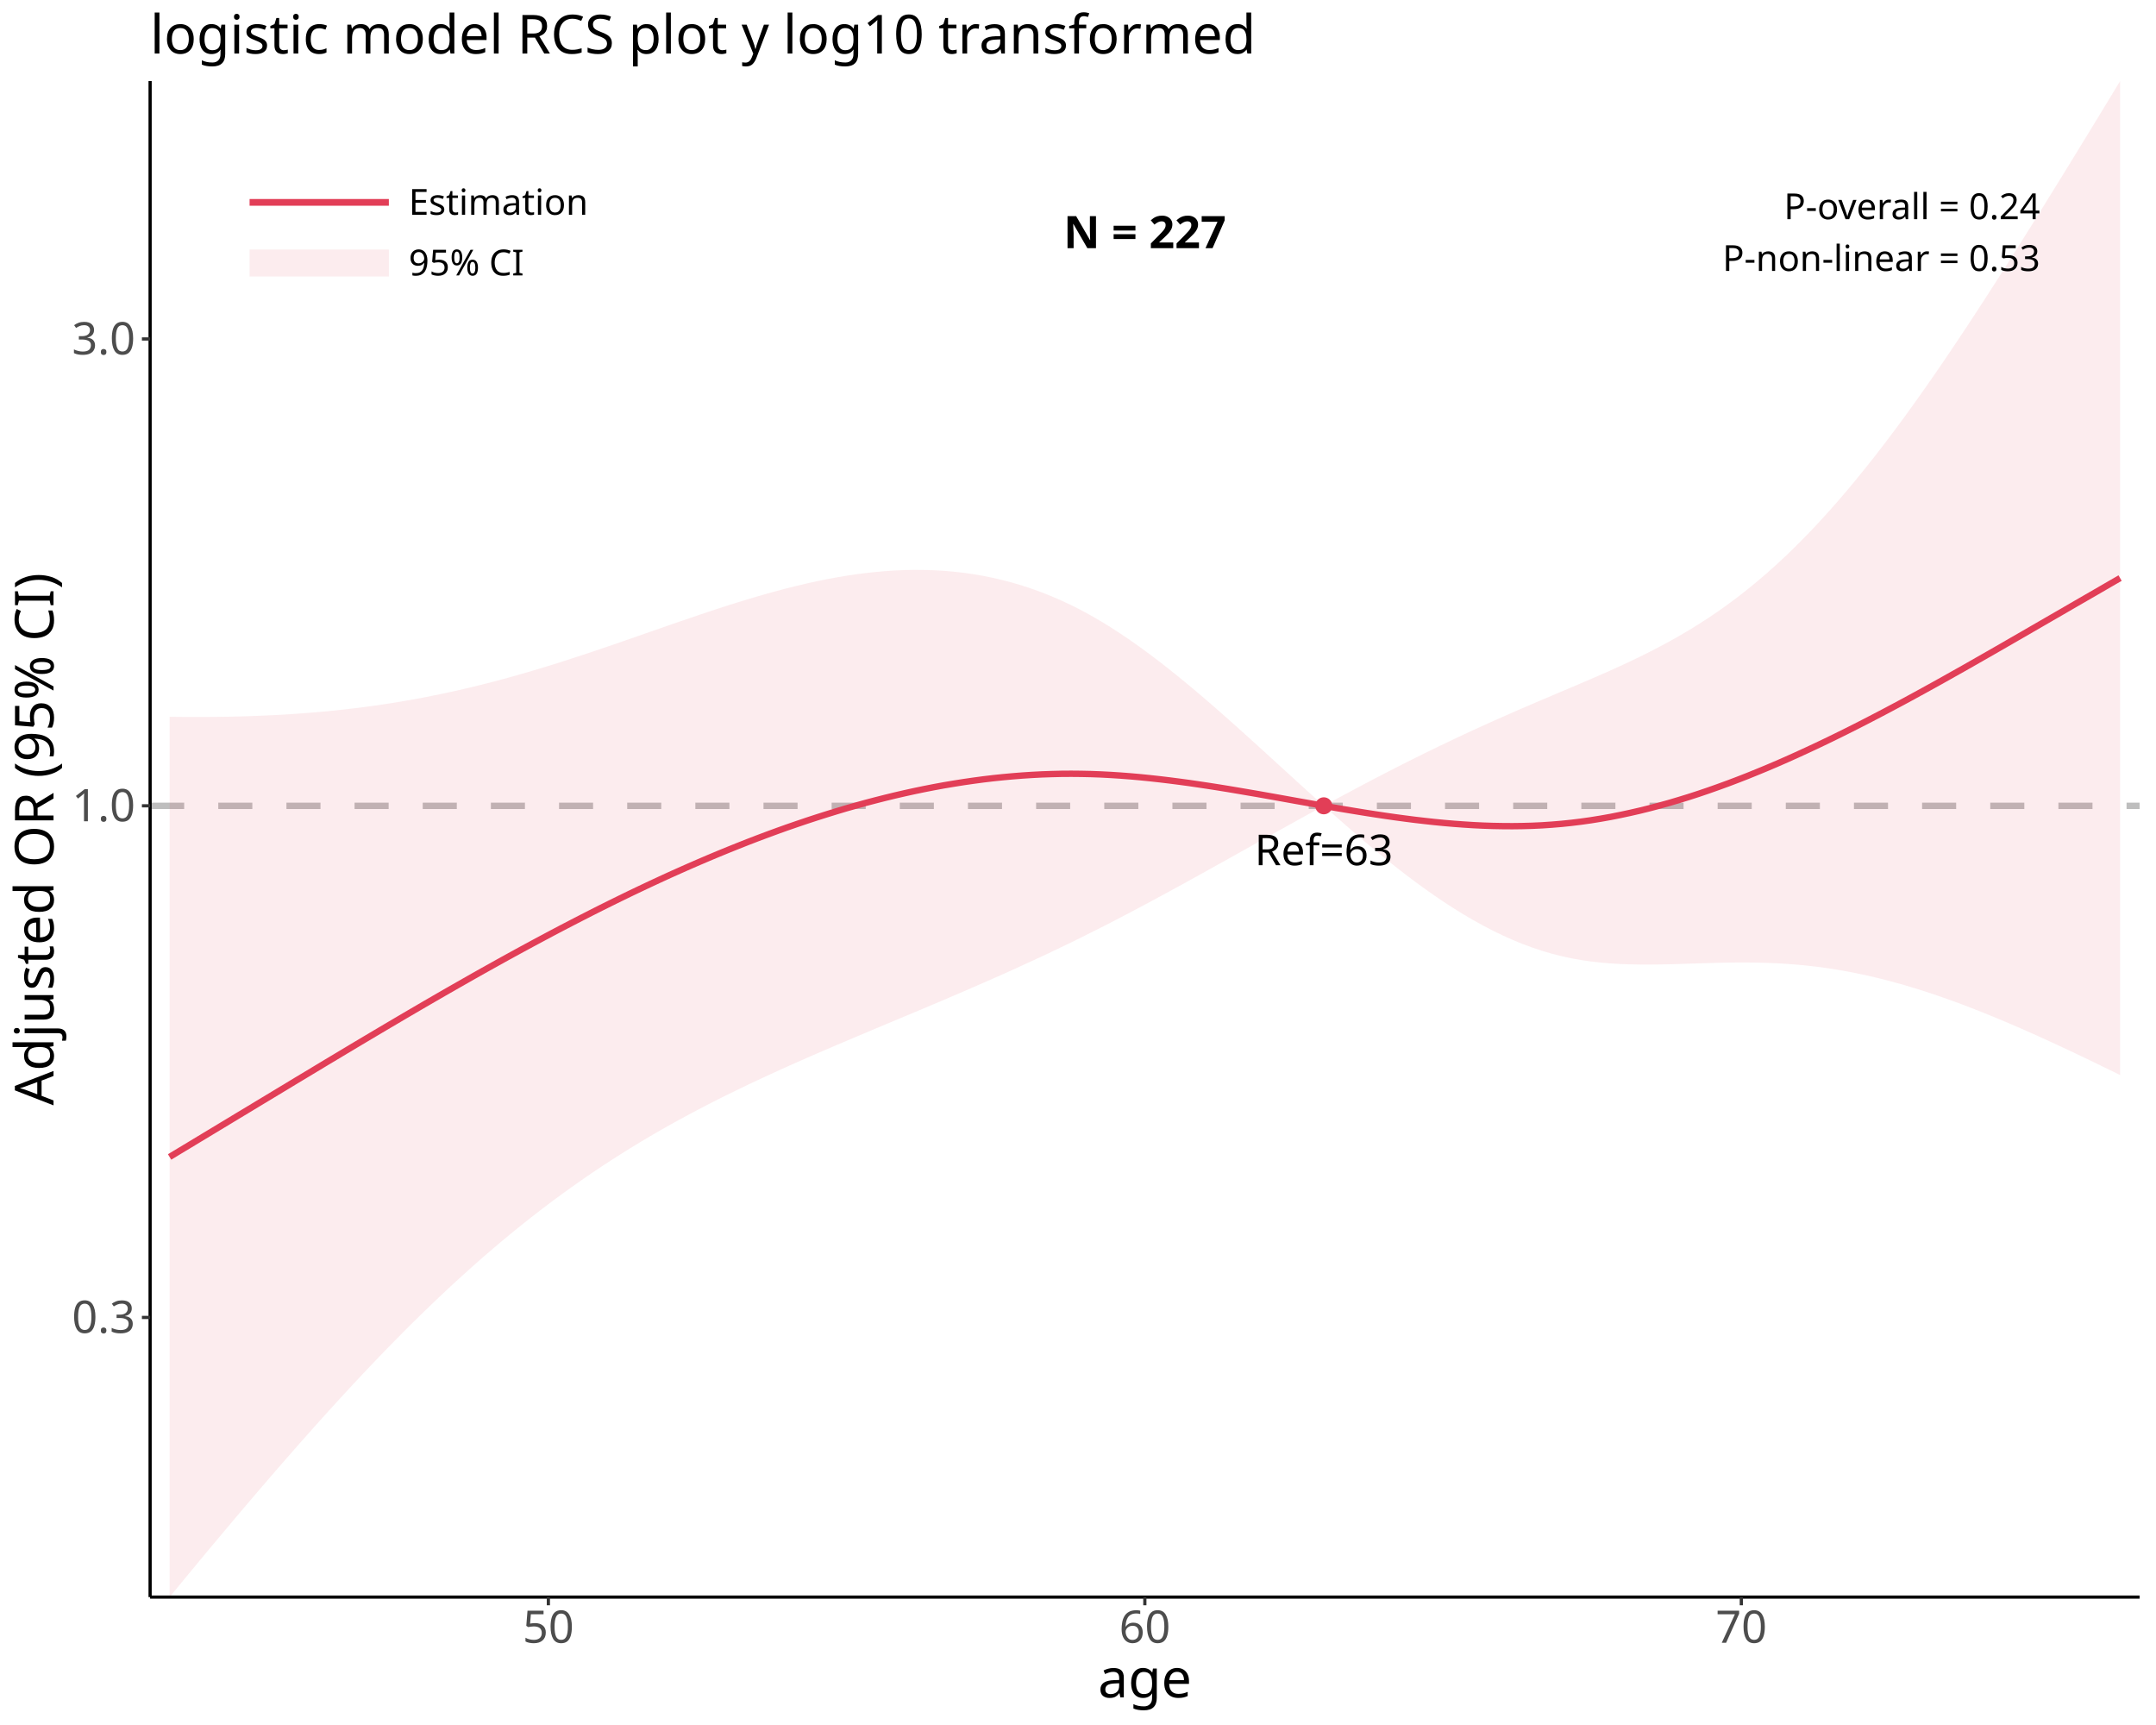
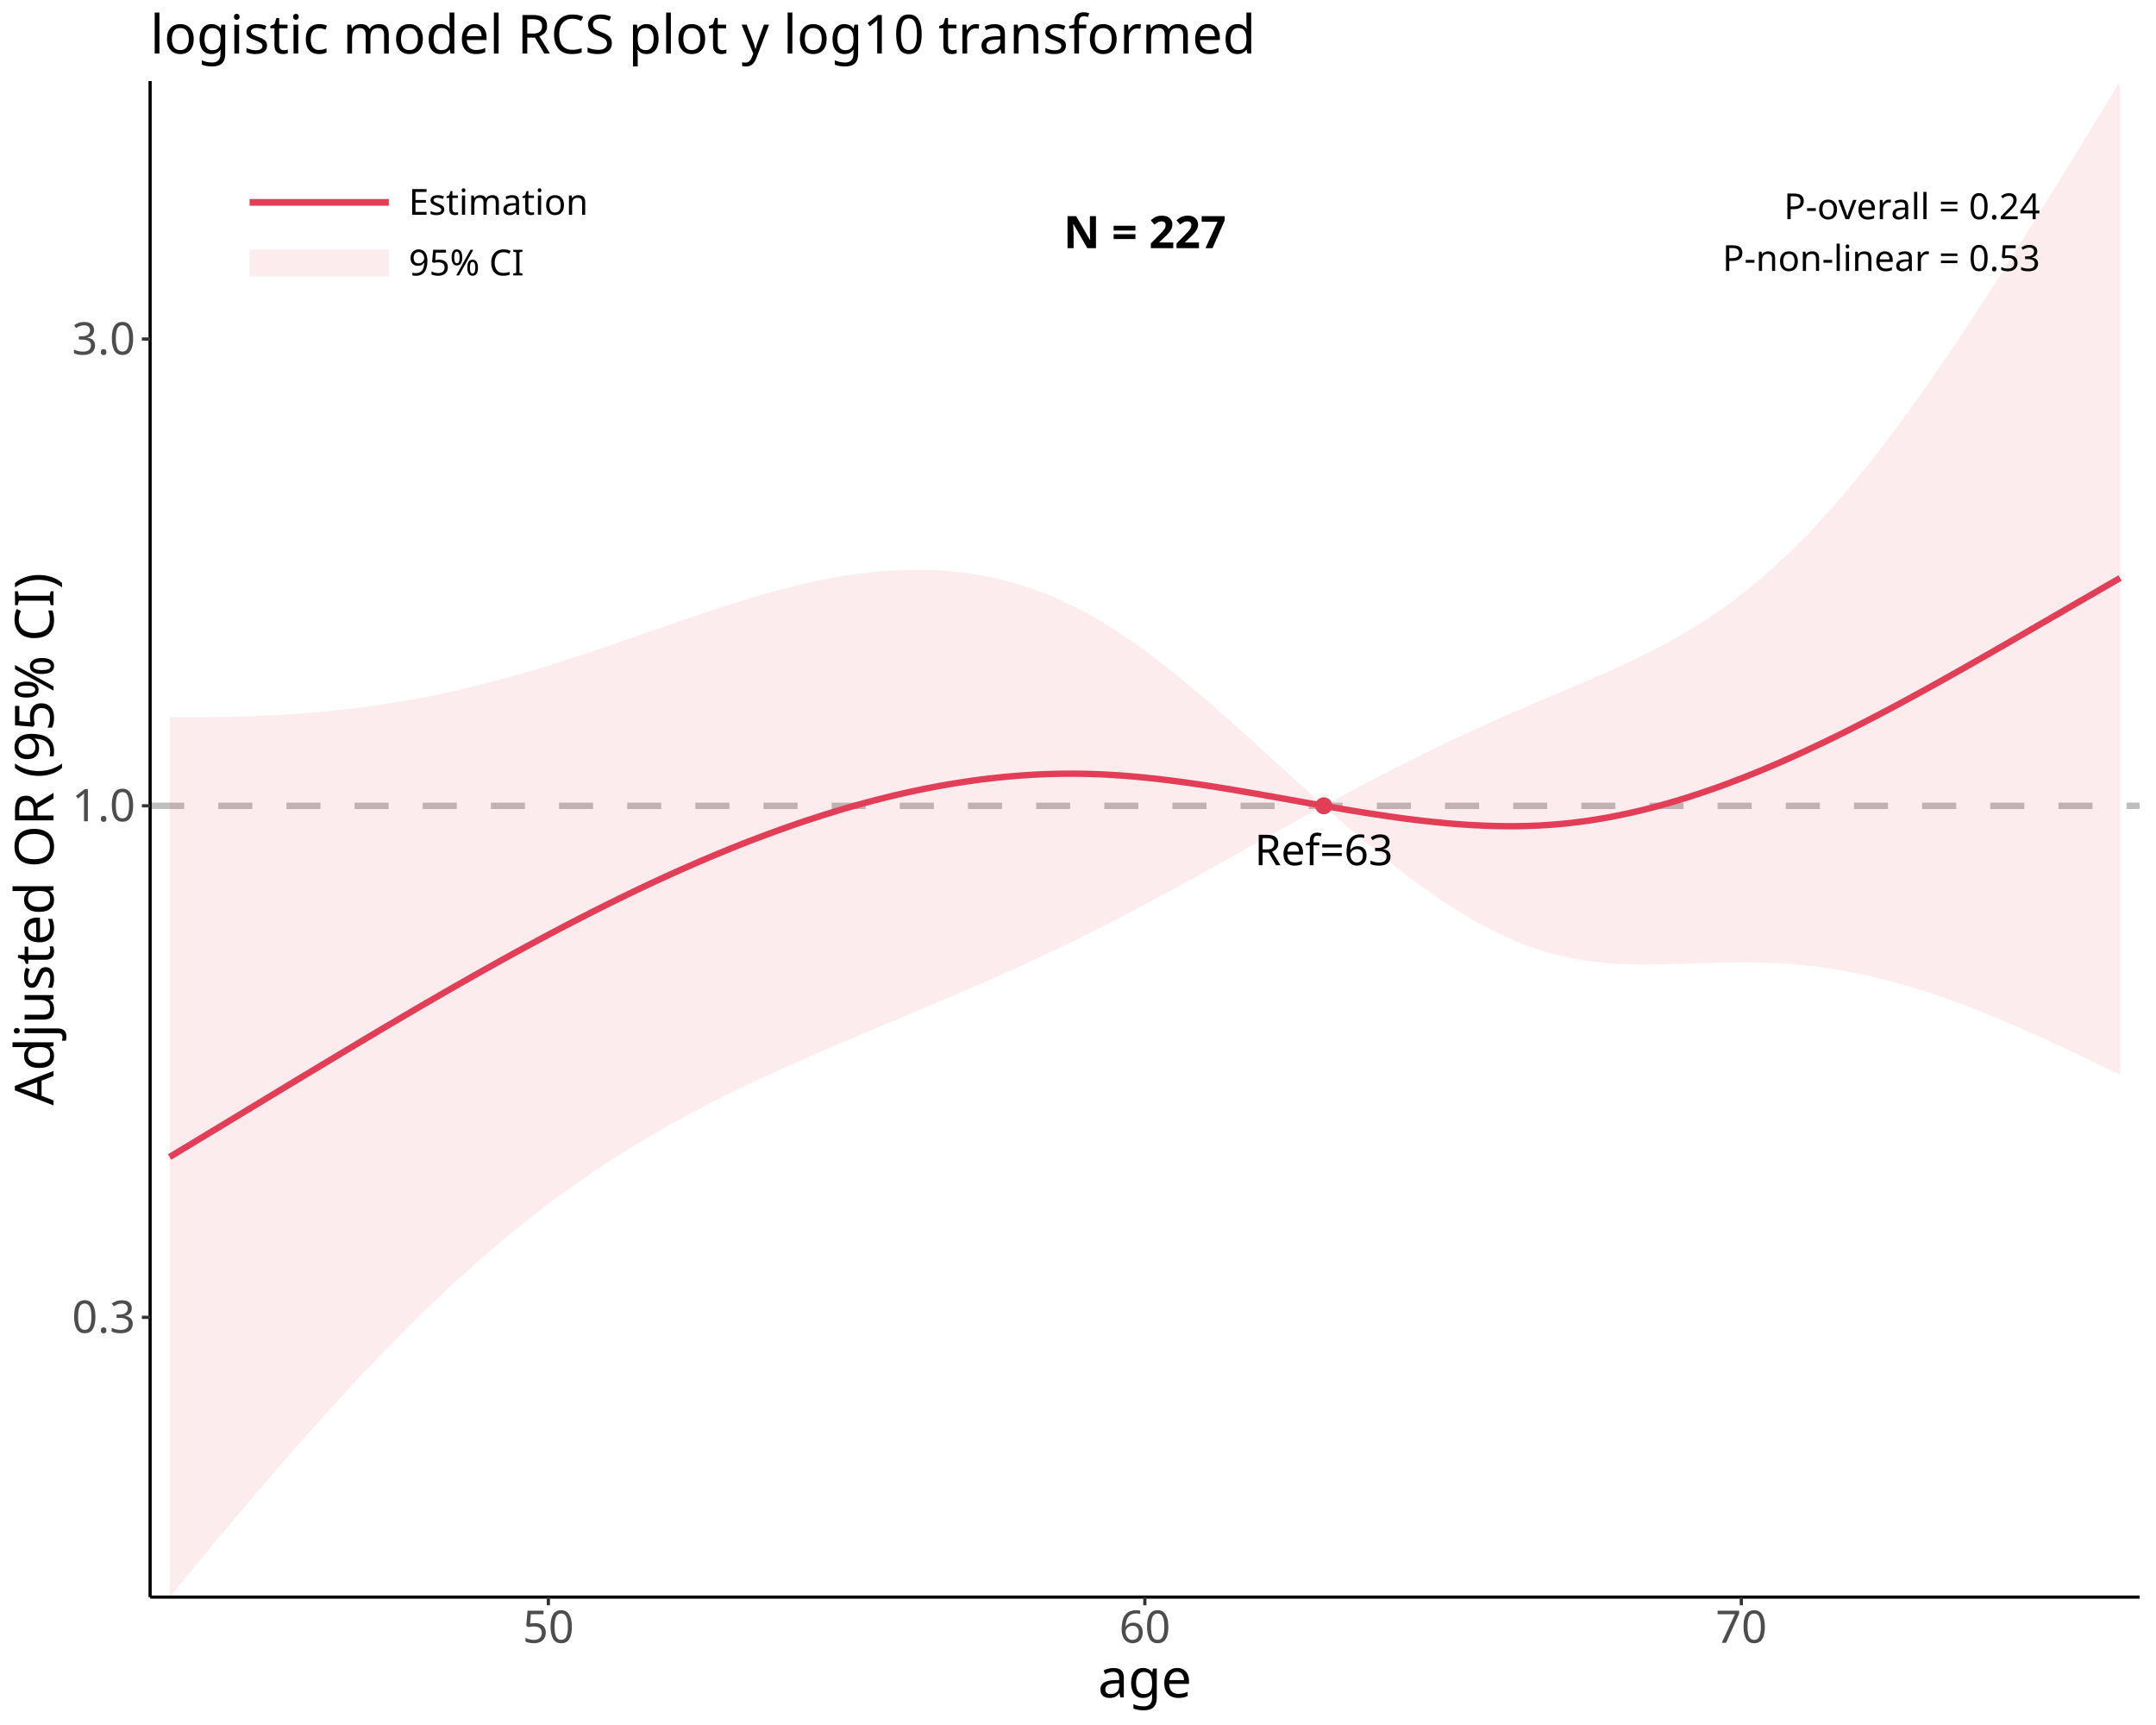
<svg xmlns="http://www.w3.org/2000/svg" class="svglite" data-engine-version="2.0" width="720.00pt" height="576.00pt" viewBox="0 0 720.00 576.00">
  <defs>
    <style type="text/css">
    .svglite line, .svglite polyline, .svglite polygon, .svglite path, .svglite rect, .svglite circle {
      fill: none;
      stroke: #000000;
      stroke-linecap: round;
      stroke-linejoin: round;
      stroke-miterlimit: 10.00;
    }
  </style>
  </defs>
  <rect width="100%" height="100%" style="stroke: none; fill: #FFFFFF;" />
  <defs>
    <clipPath id="cpMC4wMHw3MjAuMDB8MC4wMHw1NzYuMDA=">
      <rect x="0.00" y="0.00" width="720.00" height="576.00" />
    </clipPath>
  </defs>
  <g clip-path="url(#cpMC4wMHw3MjAuMDB8MC4wMHw1NzYuMDA=)">
    <rect x="0" y="0.00" width="720.00" height="576.00" style="stroke-width: 1.07; stroke: #FFFFFF; fill: #FFFFFF;" />
  </g>
  <defs>
    <clipPath id="cpNTAuMTN8NzE0LjUyfDI3LjA4fDUzMy4yOQ==">
      <rect x="50.13" y="27.08" width="664.39" height="506.20" />
    </clipPath>
  </defs>
  <g clip-path="url(#cpNTAuMTN8NzE0LjUyfDI3LjA4fDUzMy4yOQ==)">
    <rect x="50.13" y="27.08" width="664.39" height="506.20" style="stroke-width: 1.07; stroke: none; fill: #FFFFFF;" />
    <line x1="50.13" y1="269.07" x2="714.52" y2="269.07" style="stroke-width: 2.13; stroke: #BEBEBE; stroke-dasharray: 11.38,11.38; stroke-linecap: butt;" />
    <circle cx="442.08" cy="269.07" r="2.49" style="stroke-width: 0.71; stroke: #E23E57; fill: #E23E57;" />
-     <polygon points="56.64,239.35 59.91,239.39 63.19,239.41 66.46,239.41 69.73,239.40 73.01,239.37 76.28,239.32 79.55,239.24 82.83,239.15 86.10,239.03 89.37,238.89 92.65,238.73 95.92,238.54 99.19,238.32 102.47,238.08 105.74,237.81 109.01,237.52 112.29,237.19 115.56,236.83 118.83,236.45 122.11,236.03 125.38,235.58 128.65,235.10 131.93,234.59 135.20,234.04 138.47,233.46 141.74,232.85 145.02,232.20 148.29,231.53 151.56,230.82 154.84,230.07 158.11,229.30 161.38,228.49 164.66,227.65 167.93,226.78 171.20,225.88 174.48,224.95 177.75,223.99 181.02,223.01 184.30,222.01 187.57,220.98 190.84,219.92 194.12,218.85 197.39,217.77 200.66,216.66 203.94,215.55 207.21,214.42 210.48,213.29 213.75,212.15 217.03,211.00 220.30,209.86 223.57,208.72 226.85,207.59 230.12,206.47 233.39,205.36 236.67,204.26 239.94,203.18 243.21,202.12 246.49,201.09 249.76,200.09 253.03,199.12 256.31,198.18 259.58,197.28 262.85,196.42 266.13,195.60 269.40,194.83 272.67,194.11 275.95,193.44 279.22,192.83 282.49,192.27 285.77,191.78 289.04,191.36 292.31,191.00 295.58,190.71 298.86,190.49 302.13,190.35 305.40,190.29 308.68,190.32 311.95,190.42 315.22,190.61 318.50,190.89 321.77,191.26 325.04,191.73 328.32,192.29 331.59,192.95 334.86,193.72 338.14,194.58 341.41,195.56 344.68,196.64 347.96,197.83 351.23,199.13 354.50,200.55 357.78,202.09 361.05,203.75 364.32,205.53 367.59,207.42 370.87,209.43 374.14,211.55 377.41,213.76 380.69,216.08 383.96,218.48 387.23,220.96 390.51,223.52 393.78,226.15 397.05,228.84 400.33,231.59 403.60,234.39 406.87,237.24 410.15,240.13 413.42,243.05 416.69,245.99 419.97,248.96 423.24,251.94 426.51,254.93 429.79,257.92 433.06,260.91 436.33,263.88 439.61,266.84 442.88,268.64 446.15,266.86 449.42,265.10 452.70,263.35 455.97,261.62 459.24,259.90 462.52,258.20 465.79,256.52 469.06,254.86 472.34,253.22 475.61,251.60 478.88,250.00 482.16,248.42 485.43,246.86 488.70,245.32 491.98,243.80 495.25,242.31 498.52,240.83 501.80,239.38 505.07,237.94 508.34,236.51 511.62,235.10 514.89,233.71 518.16,232.32 521.43,230.93 524.71,229.55 527.98,228.15 531.25,226.75 534.53,225.33 537.80,223.88 541.07,222.40 544.35,220.87 547.62,219.30 550.89,217.67 554.17,215.98 557.44,214.22 560.71,212.38 563.99,210.45 567.26,208.43 570.53,206.32 573.81,204.10 577.08,201.77 580.35,199.33 583.63,196.76 586.90,194.08 590.17,191.28 593.45,188.34 596.72,185.29 599.99,182.10 603.26,178.79 606.54,175.36 609.81,171.80 613.08,168.12 616.36,164.32 619.63,160.40 622.90,156.37 626.18,152.24 629.45,148.00 632.72,143.66 636.00,139.22 639.27,134.69 642.54,130.08 645.82,125.39 649.09,120.62 652.36,115.78 655.64,110.87 658.91,105.90 662.18,100.88 665.46,95.80 668.73,90.68 672.00,85.52 675.27,80.32 678.55,75.09 681.82,69.83 685.09,64.55 688.37,59.25 691.64,53.93 694.91,48.59 698.19,43.24 701.46,37.87 704.73,32.48 708.01,27.08 708.01,358.98 704.73,357.37 701.46,355.77 698.19,354.18 694.91,352.61 691.64,351.06 688.37,349.52 685.09,348.01 681.82,346.51 678.55,345.04 675.27,343.59 672.00,342.17 668.73,340.78 665.46,339.42 662.18,338.09 658.91,336.80 655.64,335.54 652.36,334.33 649.09,333.16 645.82,332.03 642.54,330.96 639.27,329.93 636.00,328.95 632.72,328.03 629.45,327.16 626.18,326.35 622.90,325.60 619.63,324.91 616.36,324.29 613.08,323.72 609.81,323.22 606.54,322.79 603.26,322.41 599.99,322.10 596.72,321.85 593.45,321.65 590.17,321.52 586.90,321.43 583.63,321.39 580.35,321.39 577.08,321.42 573.81,321.49 570.53,321.58 567.26,321.68 563.99,321.78 560.71,321.89 557.44,321.98 554.17,322.05 550.89,322.08 547.62,322.07 544.35,322.01 541.07,321.89 537.80,321.69 534.53,321.41 531.25,321.04 527.98,320.57 524.71,319.98 521.43,319.27 518.16,318.43 514.89,317.47 511.62,316.37 508.34,315.15 505.07,313.80 501.80,312.33 498.52,310.75 495.25,309.04 491.98,307.23 488.70,305.31 485.43,303.28 482.16,301.16 478.88,298.94 475.61,296.63 472.34,294.24 469.06,291.76 465.79,289.22 462.52,286.60 459.24,283.92 455.97,281.19 452.70,278.40 449.42,275.56 446.15,272.69 442.88,269.78 439.61,270.42 436.33,272.22 433.06,274.02 429.79,275.84 426.51,277.66 423.24,279.48 419.97,281.31 416.69,283.14 413.42,284.97 410.15,286.80 406.87,288.62 403.60,290.44 400.33,292.26 397.05,294.07 393.78,295.87 390.51,297.65 387.23,299.43 383.96,301.20 380.69,302.94 377.41,304.68 374.14,306.39 370.87,308.09 367.59,309.76 364.32,311.41 361.05,313.04 357.78,314.65 354.50,316.23 351.23,317.80 347.96,319.34 344.68,320.86 341.41,322.36 338.14,323.85 334.86,325.32 331.59,326.77 328.32,328.21 325.04,329.64 321.77,331.06 318.50,332.46 315.22,333.86 311.95,335.25 308.68,336.63 305.40,338.01 302.13,339.38 298.86,340.75 295.58,342.12 292.31,343.50 289.04,344.87 285.77,346.25 282.49,347.64 279.22,349.03 275.95,350.43 272.67,351.84 269.40,353.27 266.13,354.71 262.85,356.17 259.58,357.65 256.31,359.15 253.03,360.67 249.76,362.21 246.49,363.79 243.21,365.39 239.94,367.02 236.67,368.68 233.39,370.38 230.12,372.12 226.85,373.89 223.57,375.70 220.30,377.56 217.03,379.46 213.75,381.41 210.48,383.40 207.21,385.44 203.94,387.53 200.66,389.68 197.39,391.87 194.12,394.12 190.84,396.43 187.57,398.79 184.30,401.20 181.02,403.68 177.75,406.21 174.48,408.80 171.20,411.45 167.93,414.15 164.66,416.91 161.38,419.73 158.11,422.61 154.84,425.55 151.56,428.53 148.29,431.58 145.02,434.68 141.74,437.83 138.47,441.03 135.20,444.28 131.93,447.59 128.65,450.94 125.38,454.33 122.11,457.77 118.83,461.26 115.56,464.78 112.29,468.35 109.01,471.95 105.74,475.58 102.47,479.26 99.19,482.96 95.92,486.69 92.65,490.45 89.37,494.24 86.10,498.05 82.83,501.88 79.55,505.74 76.28,509.62 73.01,513.52 69.73,517.43 66.46,521.37 63.19,525.33 59.91,529.30 56.64,533.29 " style="stroke-width: 0.00; stroke: none; stroke-linecap: butt; fill: #E23E57; fill-opacity: 0.10;" />
-     <polyline points="56.64,239.35 59.91,239.39 63.19,239.41 66.46,239.41 69.73,239.40 73.01,239.37 76.28,239.32 79.55,239.24 82.83,239.15 86.10,239.03 89.37,238.89 92.65,238.73 95.92,238.54 99.19,238.32 102.47,238.08 105.74,237.81 109.01,237.52 112.29,237.19 115.56,236.83 118.83,236.45 122.11,236.03 125.38,235.58 128.65,235.10 131.93,234.59 135.20,234.04 138.47,233.46 141.74,232.85 145.02,232.20 148.29,231.53 151.56,230.82 154.84,230.07 158.11,229.30 161.38,228.49 164.66,227.65 167.93,226.78 171.20,225.88 174.48,224.95 177.75,223.99 181.02,223.01 184.30,222.01 187.57,220.98 190.84,219.92 194.12,218.85 197.39,217.77 200.66,216.66 203.94,215.55 207.21,214.42 210.48,213.29 213.75,212.15 217.03,211.00 220.30,209.86 223.57,208.72 226.85,207.59 230.12,206.47 233.39,205.36 236.67,204.26 239.94,203.18 243.21,202.12 246.49,201.09 249.76,200.09 253.03,199.12 256.31,198.18 259.58,197.28 262.85,196.42 266.13,195.60 269.40,194.83 272.67,194.11 275.95,193.44 279.22,192.83 282.49,192.27 285.77,191.78 289.04,191.36 292.31,191.00 295.58,190.71 298.86,190.49 302.13,190.35 305.40,190.29 308.68,190.32 311.95,190.42 315.22,190.61 318.50,190.89 321.77,191.26 325.04,191.73 328.32,192.29 331.59,192.95 334.86,193.72 338.14,194.58 341.41,195.56 344.68,196.64 347.96,197.83 351.23,199.13 354.50,200.55 357.78,202.09 361.05,203.75 364.32,205.53 367.59,207.42 370.87,209.43 374.14,211.55 377.41,213.76 380.69,216.08 383.96,218.48 387.23,220.96 390.51,223.52 393.78,226.15 397.05,228.84 400.33,231.59 403.60,234.39 406.87,237.24 410.15,240.13 413.42,243.05 416.69,245.99 419.97,248.96 423.24,251.94 426.51,254.93 429.79,257.92 433.06,260.91 436.33,263.88 439.61,266.84 442.88,268.64 446.15,266.86 449.42,265.10 452.70,263.35 455.97,261.62 459.24,259.90 462.52,258.20 465.79,256.52 469.06,254.86 472.34,253.22 475.61,251.60 478.88,250.00 482.16,248.42 485.43,246.86 488.70,245.32 491.98,243.80 495.25,242.31 498.52,240.83 501.80,239.38 505.07,237.94 508.34,236.51 511.62,235.10 514.89,233.71 518.16,232.32 521.43,230.93 524.71,229.55 527.98,228.15 531.25,226.75 534.53,225.33 537.80,223.88 541.07,222.40 544.35,220.87 547.62,219.30 550.89,217.67 554.17,215.98 557.44,214.22 560.71,212.38 563.99,210.45 567.26,208.43 570.53,206.32 573.81,204.10 577.08,201.77 580.35,199.33 583.63,196.76 586.90,194.08 590.17,191.28 593.45,188.34 596.72,185.29 599.99,182.10 603.26,178.79 606.54,175.36 609.81,171.80 613.08,168.12 616.36,164.32 619.63,160.40 622.90,156.37 626.18,152.24 629.45,148.00 632.72,143.66 636.00,139.22 639.27,134.69 642.54,130.08 645.82,125.39 649.09,120.62 652.36,115.78 655.64,110.87 658.91,105.90 662.18,100.88 665.46,95.80 668.73,90.68 672.00,85.52 675.27,80.32 678.55,75.09 681.82,69.83 685.09,64.55 688.37,59.25 691.64,53.93 694.91,48.59 698.19,43.24 701.46,37.87 704.73,32.48 708.01,27.08 " style="stroke-width: 1.07; stroke: none; stroke-linecap: butt;" />
-     <polyline points="708.01,358.98 704.73,357.37 701.46,355.77 698.19,354.18 694.91,352.61 691.64,351.06 688.37,349.52 685.09,348.01 681.82,346.51 678.55,345.04 675.27,343.59 672.00,342.17 668.73,340.78 665.46,339.42 662.18,338.09 658.91,336.80 655.64,335.54 652.36,334.33 649.09,333.16 645.82,332.03 642.54,330.96 639.27,329.93 636.00,328.95 632.72,328.03 629.45,327.16 626.18,326.35 622.90,325.60 619.63,324.91 616.36,324.29 613.08,323.72 609.81,323.22 606.54,322.79 603.26,322.41 599.99,322.10 596.72,321.85 593.45,321.65 590.17,321.52 586.90,321.43 583.63,321.39 580.35,321.39 577.08,321.42 573.81,321.49 570.53,321.58 567.26,321.68 563.99,321.78 560.71,321.89 557.44,321.98 554.17,322.05 550.89,322.08 547.62,322.07 544.35,322.01 541.07,321.89 537.80,321.69 534.53,321.41 531.25,321.04 527.98,320.57 524.71,319.98 521.43,319.27 518.16,318.43 514.89,317.47 511.62,316.37 508.34,315.15 505.07,313.80 501.80,312.33 498.52,310.75 495.25,309.04 491.98,307.23 488.70,305.31 485.43,303.28 482.16,301.16 478.88,298.94 475.61,296.63 472.34,294.24 469.06,291.76 465.79,289.22 462.52,286.60 459.24,283.92 455.97,281.19 452.70,278.40 449.42,275.56 446.15,272.69 442.88,269.78 439.61,270.42 436.33,272.22 433.06,274.02 429.79,275.84 426.51,277.66 423.24,279.48 419.97,281.31 416.69,283.14 413.42,284.97 410.15,286.80 406.87,288.62 403.60,290.44 400.33,292.26 397.05,294.07 393.78,295.87 390.51,297.65 387.23,299.43 383.96,301.20 380.69,302.94 377.41,304.68 374.14,306.39 370.87,308.09 367.59,309.76 364.32,311.41 361.05,313.04 357.78,314.65 354.50,316.23 351.23,317.80 347.96,319.34 344.68,320.86 341.41,322.36 338.14,323.85 334.86,325.32 331.59,326.77 328.32,328.21 325.04,329.64 321.77,331.06 318.50,332.46 315.22,333.86 311.95,335.25 308.68,336.63 305.40,338.01 302.13,339.38 298.86,340.75 295.58,342.12 292.31,343.50 289.04,344.87 285.77,346.25 282.49,347.64 279.22,349.03 275.95,350.43 272.67,351.84 269.40,353.27 266.13,354.71 262.85,356.17 259.58,357.65 256.31,359.15 253.03,360.67 249.76,362.21 246.49,363.79 243.21,365.39 239.94,367.02 236.67,368.68 233.39,370.38 230.12,372.12 226.85,373.89 223.57,375.70 220.30,377.56 217.03,379.46 213.75,381.41 210.48,383.40 207.21,385.44 203.94,387.53 200.66,389.68 197.39,391.87 194.12,394.12 190.84,396.43 187.57,398.79 184.30,401.20 181.02,403.68 177.75,406.21 174.48,408.80 171.20,411.45 167.93,414.15 164.66,416.91 161.38,419.73 158.11,422.61 154.84,425.55 151.56,428.53 148.29,431.58 145.02,434.68 141.74,437.83 138.47,441.03 135.20,444.28 131.93,447.59 128.65,450.94 125.38,454.33 122.11,457.77 118.83,461.26 115.56,464.78 112.29,468.35 109.01,471.95 105.74,475.58 102.47,479.26 99.19,482.96 95.92,486.69 92.65,490.45 89.37,494.24 86.10,498.05 82.83,501.88 79.55,505.74 76.28,509.62 73.01,513.52 69.73,517.43 66.46,521.37 63.19,525.33 59.91,529.30 56.64,533.29 " style="stroke-width: 1.07; stroke: none; stroke-linecap: butt;" />
+     <polygon points="56.64,239.41 59.91,239.44 63.19,239.46 66.46,239.46 69.73,239.45 73.01,239.41 76.28,239.36 79.55,239.28 82.83,239.18 86.10,239.06 89.37,238.92 92.65,238.75 95.92,238.56 99.19,238.34 102.47,238.09 105.74,237.82 109.01,237.51 112.29,237.18 115.56,236.82 118.83,236.43 122.11,236.01 125.38,235.55 128.65,235.07 131.93,234.55 135.20,234.00 138.47,233.42 141.74,232.80 145.02,232.15 148.29,231.47 151.56,230.75 154.84,230.01 158.11,229.22 161.38,228.41 164.66,227.57 167.93,226.70 171.20,225.79 174.48,224.86 177.75,223.90 181.02,222.92 184.30,221.91 187.57,220.87 190.84,219.82 194.12,218.75 197.39,217.66 200.66,216.55 203.94,215.43 207.21,214.31 210.48,213.17 213.75,212.03 217.03,210.89 220.30,209.75 223.57,208.61 226.85,207.47 230.12,206.35 233.39,205.24 236.67,204.14 239.94,203.07 243.21,202.01 246.49,200.98 249.76,199.98 253.03,199.01 256.31,198.07 259.58,197.17 262.85,196.32 266.13,195.50 269.40,194.73 272.67,194.02 275.95,193.35 279.22,192.74 282.49,192.19 285.77,191.70 289.04,191.28 292.31,190.93 295.58,190.64 298.86,190.43 302.13,190.29 305.40,190.24 308.68,190.26 311.95,190.37 315.22,190.56 318.50,190.85 321.77,191.22 325.04,191.69 328.32,192.26 331.59,192.92 334.86,193.69 338.14,194.56 341.41,195.54 344.68,196.62 347.96,197.82 351.23,199.12 354.50,200.55 357.78,202.08 361.05,203.74 364.32,205.52 367.59,207.42 370.87,209.43 374.14,211.55 377.41,213.77 380.69,216.08 383.96,218.48 387.23,220.96 390.51,223.52 393.78,226.15 397.05,228.85 400.33,231.60 403.60,234.40 406.87,237.25 410.15,240.14 413.42,243.05 416.69,246.00 419.97,248.97 423.24,251.95 426.51,254.93 429.79,257.92 433.06,260.91 436.33,263.88 439.61,266.84 442.88,268.63 446.15,266.86 449.42,265.10 452.70,263.36 455.97,261.63 459.24,259.92 462.52,258.22 465.79,256.54 469.06,254.88 472.34,253.24 475.61,251.62 478.88,250.03 482.16,248.45 485.43,246.89 488.70,245.36 491.98,243.84 495.25,242.35 498.52,240.88 501.80,239.42 505.07,237.99 508.34,236.56 511.62,235.16 514.89,233.76 518.16,232.37 521.43,230.99 524.71,229.60 527.98,228.21 531.25,226.81 534.53,225.39 537.80,223.94 541.07,222.46 544.35,220.93 547.62,219.36 550.89,217.73 554.17,216.04 557.44,214.27 560.71,212.43 563.99,210.50 567.26,208.48 570.53,206.37 573.81,204.15 577.08,201.81 580.35,199.37 583.63,196.81 586.90,194.12 590.17,191.31 593.45,188.38 596.72,185.32 599.99,182.13 603.26,178.82 606.54,175.38 609.81,171.82 613.08,168.14 616.36,164.34 619.63,160.42 622.90,156.39 626.18,152.25 629.45,148.01 632.72,143.67 636.00,139.23 639.27,134.71 642.54,130.09 645.82,125.40 649.09,120.63 652.36,115.78 655.64,110.88 658.91,105.91 662.18,100.88 665.46,95.81 668.73,90.68 672.00,85.52 675.27,80.32 678.55,75.09 681.82,69.83 685.09,64.55 688.37,59.25 691.64,53.93 694.91,48.59 698.19,43.24 701.46,37.87 704.73,32.48 708.01,27.08 708.01,358.93 704.73,357.32 701.46,355.72 698.19,354.13 694.91,352.57 691.64,351.02 688.37,349.48 685.09,347.97 681.82,346.47 678.55,345.00 675.27,343.56 672.00,342.14 668.73,340.75 665.46,339.39 662.18,338.06 658.91,336.77 655.64,335.52 652.36,334.30 649.09,333.13 645.82,332.01 642.54,330.93 639.27,329.90 636.00,328.92 632.72,328.00 629.45,327.14 626.18,326.33 622.90,325.58 619.63,324.89 616.36,324.26 613.08,323.70 609.81,323.20 606.54,322.76 603.26,322.39 599.99,322.07 596.72,321.82 593.45,321.63 590.17,321.49 586.90,321.40 583.63,321.35 580.35,321.35 577.08,321.39 573.81,321.45 570.53,321.54 567.26,321.64 563.99,321.75 560.71,321.85 557.44,321.94 554.17,322.01 550.89,322.04 547.62,322.03 544.35,321.97 541.07,321.85 537.80,321.66 534.53,321.38 531.25,321.00 527.98,320.53 524.71,319.94 521.43,319.23 518.16,318.40 514.89,317.43 511.62,316.34 508.34,315.12 505.07,313.77 501.80,312.30 498.52,310.72 495.25,309.02 491.98,307.20 488.70,305.28 485.43,303.26 482.16,301.14 478.88,298.92 475.61,296.61 472.34,294.22 469.06,291.75 465.79,289.20 462.52,286.59 459.24,283.91 455.97,281.18 452.70,278.39 449.42,275.56 446.15,272.69 442.88,269.78 439.61,270.42 436.33,272.21 433.06,274.01 429.79,275.82 426.51,277.64 423.24,279.46 419.97,281.29 416.69,283.11 413.42,284.94 410.15,286.76 406.87,288.59 403.60,290.41 400.33,292.22 397.05,294.02 393.78,295.82 390.51,297.61 387.23,299.38 383.96,301.14 380.69,302.89 377.41,304.62 374.14,306.33 370.87,308.03 367.59,309.70 364.32,311.35 361.05,312.98 357.78,314.59 354.50,316.17 351.23,317.73 347.96,319.27 344.68,320.79 341.41,322.30 338.14,323.78 334.86,325.25 331.59,326.70 328.32,328.14 325.04,329.57 321.77,330.99 318.50,332.39 315.22,333.79 311.95,335.18 308.68,336.56 305.40,337.94 302.13,339.31 298.86,340.68 295.58,342.05 292.31,343.43 289.04,344.80 285.77,346.18 282.49,347.57 279.22,348.96 275.95,350.36 272.67,351.78 269.40,353.21 266.13,354.65 262.85,356.11 259.58,357.58 256.31,359.08 253.03,360.60 249.76,362.15 246.49,363.72 243.21,365.32 239.94,366.95 236.67,368.62 233.39,370.31 230.12,372.05 226.85,373.82 223.57,375.63 220.30,377.49 217.03,379.39 213.75,381.33 210.48,383.32 207.21,385.36 203.94,387.45 200.66,389.60 197.39,391.79 194.12,394.04 190.84,396.34 187.57,398.70 184.30,401.12 181.02,403.59 177.75,406.12 174.48,408.71 171.20,411.35 167.93,414.06 164.66,416.82 161.38,419.64 158.11,422.51 154.84,425.45 151.56,428.44 148.29,431.48 145.02,434.58 141.74,437.73 138.47,440.93 135.20,444.18 131.93,447.49 128.65,450.84 125.38,454.24 122.11,457.68 118.83,461.16 115.56,464.69 112.29,468.26 109.01,471.86 105.74,475.50 102.47,479.18 99.19,482.88 95.92,486.62 92.65,490.38 89.37,494.18 86.10,497.99 82.83,501.83 79.55,505.70 76.28,509.58 73.01,513.48 69.73,517.41 66.46,521.35 63.19,525.31 59.91,529.29 56.64,533.29 " style="stroke-width: 0.00; stroke: none; stroke-linecap: butt; fill: #E23E57; fill-opacity: 0.10;" />
+     <polyline points="56.64,239.41 59.91,239.44 63.19,239.46 66.46,239.46 69.73,239.45 73.01,239.41 76.28,239.36 79.55,239.28 82.83,239.18 86.10,239.06 89.37,238.92 92.65,238.75 95.92,238.56 99.19,238.34 102.47,238.09 105.74,237.82 109.01,237.51 112.29,237.18 115.56,236.82 118.83,236.43 122.11,236.01 125.38,235.55 128.65,235.07 131.93,234.55 135.20,234.00 138.47,233.42 141.74,232.80 145.02,232.15 148.29,231.47 151.56,230.75 154.84,230.01 158.11,229.22 161.38,228.41 164.66,227.57 167.93,226.70 171.20,225.79 174.48,224.86 177.75,223.90 181.02,222.92 184.30,221.91 187.57,220.87 190.84,219.82 194.12,218.75 197.39,217.66 200.66,216.55 203.94,215.43 207.21,214.31 210.48,213.17 213.75,212.03 217.03,210.89 220.30,209.75 223.57,208.61 226.85,207.47 230.12,206.35 233.39,205.24 236.67,204.14 239.94,203.07 243.21,202.01 246.49,200.98 249.76,199.98 253.03,199.01 256.31,198.07 259.58,197.17 262.85,196.32 266.13,195.50 269.40,194.73 272.67,194.02 275.95,193.35 279.22,192.74 282.49,192.19 285.77,191.70 289.04,191.28 292.31,190.93 295.58,190.64 298.86,190.43 302.13,190.29 305.40,190.24 308.68,190.26 311.95,190.37 315.22,190.56 318.50,190.85 321.77,191.22 325.04,191.69 328.32,192.26 331.59,192.92 334.86,193.69 338.14,194.56 341.41,195.54 344.68,196.62 347.96,197.82 351.23,199.12 354.50,200.55 357.78,202.08 361.05,203.74 364.32,205.52 367.59,207.42 370.87,209.43 374.14,211.55 377.41,213.77 380.69,216.08 383.96,218.48 387.23,220.96 390.51,223.52 393.78,226.15 397.05,228.85 400.33,231.60 403.60,234.40 406.87,237.25 410.15,240.14 413.42,243.05 416.69,246.00 419.97,248.97 423.24,251.95 426.51,254.93 429.79,257.92 433.06,260.91 436.33,263.88 439.61,266.84 442.88,268.63 446.15,266.86 449.42,265.10 452.70,263.36 455.97,261.63 459.24,259.92 462.52,258.22 465.79,256.54 469.06,254.88 472.34,253.24 475.61,251.62 478.88,250.03 482.16,248.45 485.43,246.89 488.70,245.36 491.98,243.84 495.25,242.35 498.52,240.88 501.80,239.42 505.07,237.99 508.34,236.56 511.62,235.16 514.89,233.76 518.16,232.37 521.43,230.99 524.71,229.60 527.98,228.21 531.25,226.81 534.53,225.39 537.80,223.94 541.07,222.46 544.35,220.93 547.62,219.36 550.89,217.73 554.17,216.04 557.44,214.27 560.71,212.43 563.99,210.50 567.26,208.48 570.53,206.37 573.81,204.15 577.08,201.81 580.35,199.37 583.63,196.81 586.90,194.12 590.17,191.31 593.45,188.38 596.72,185.32 599.99,182.13 603.26,178.82 606.54,175.38 609.81,171.82 613.08,168.14 616.36,164.34 619.63,160.42 622.90,156.39 626.18,152.25 629.45,148.01 632.72,143.67 636.00,139.23 639.27,134.71 642.54,130.09 645.82,125.40 649.09,120.63 652.36,115.78 655.64,110.88 658.91,105.91 662.18,100.88 665.46,95.81 668.73,90.68 672.00,85.52 675.27,80.32 678.55,75.09 681.82,69.83 685.09,64.55 688.37,59.25 691.64,53.93 694.91,48.59 698.19,43.24 701.46,37.87 704.73,32.48 708.01,27.08 " style="stroke-width: 1.07; stroke: none; stroke-linecap: butt;" />
+     <polyline points="708.01,358.93 704.73,357.32 701.46,355.72 698.19,354.13 694.91,352.57 691.64,351.02 688.37,349.48 685.09,347.97 681.82,346.47 678.55,345.00 675.27,343.56 672.00,342.14 668.73,340.75 665.46,339.39 662.18,338.06 658.91,336.77 655.64,335.52 652.36,334.30 649.09,333.13 645.82,332.01 642.54,330.93 639.27,329.90 636.00,328.92 632.72,328.00 629.45,327.14 626.18,326.33 622.90,325.58 619.63,324.89 616.36,324.26 613.08,323.70 609.81,323.20 606.54,322.76 603.26,322.39 599.99,322.07 596.72,321.82 593.45,321.63 590.17,321.49 586.90,321.40 583.63,321.35 580.35,321.35 577.08,321.39 573.81,321.45 570.53,321.54 567.26,321.64 563.99,321.75 560.71,321.85 557.44,321.94 554.17,322.01 550.89,322.04 547.62,322.03 544.35,321.97 541.07,321.85 537.80,321.66 534.53,321.38 531.25,321.00 527.98,320.53 524.71,319.94 521.43,319.23 518.16,318.40 514.89,317.43 511.62,316.34 508.34,315.12 505.07,313.77 501.80,312.30 498.52,310.72 495.25,309.02 491.98,307.20 488.70,305.28 485.43,303.26 482.16,301.14 478.88,298.92 475.61,296.61 472.34,294.22 469.06,291.75 465.79,289.20 462.52,286.59 459.24,283.91 455.97,281.18 452.70,278.39 449.42,275.56 446.15,272.69 442.88,269.78 439.61,270.42 436.33,272.21 433.06,274.01 429.79,275.82 426.51,277.64 423.24,279.46 419.97,281.29 416.69,283.11 413.42,284.94 410.15,286.76 406.87,288.59 403.60,290.41 400.33,292.22 397.05,294.02 393.78,295.82 390.51,297.61 387.23,299.38 383.96,301.14 380.69,302.89 377.41,304.62 374.14,306.33 370.87,308.03 367.59,309.70 364.32,311.35 361.05,312.98 357.78,314.59 354.50,316.17 351.23,317.73 347.96,319.27 344.68,320.79 341.41,322.30 338.14,323.78 334.86,325.25 331.59,326.70 328.32,328.14 325.04,329.57 321.77,330.99 318.50,332.39 315.22,333.79 311.95,335.18 308.68,336.56 305.40,337.94 302.13,339.31 298.86,340.68 295.58,342.05 292.31,343.43 289.04,344.80 285.77,346.18 282.49,347.57 279.22,348.96 275.95,350.36 272.67,351.78 269.40,353.21 266.13,354.65 262.85,356.11 259.58,357.58 256.31,359.08 253.03,360.60 249.76,362.15 246.49,363.72 243.21,365.32 239.94,366.95 236.67,368.62 233.39,370.31 230.12,372.05 226.85,373.82 223.57,375.63 220.30,377.49 217.03,379.39 213.75,381.33 210.48,383.32 207.21,385.36 203.94,387.45 200.66,389.60 197.39,391.79 194.12,394.04 190.84,396.34 187.57,398.70 184.30,401.12 181.02,403.59 177.75,406.12 174.48,408.71 171.20,411.35 167.93,414.06 164.66,416.82 161.38,419.64 158.11,422.51 154.84,425.45 151.56,428.44 148.29,431.48 145.02,434.58 141.74,437.73 138.47,440.93 135.20,444.18 131.93,447.49 128.65,450.84 125.38,454.24 122.11,457.68 118.83,461.16 115.56,464.69 112.29,468.26 109.01,471.86 105.74,475.50 102.47,479.18 99.19,482.88 95.92,486.62 92.65,490.38 89.37,494.18 86.10,497.99 82.83,501.83 79.55,505.70 76.28,509.58 73.01,513.48 69.73,517.41 66.46,521.35 63.19,525.31 59.91,529.29 56.64,533.29 " style="stroke-width: 1.07; stroke: none; stroke-linecap: butt;" />
    <text x="442.08" y="288.91" text-anchor="middle" style="font-size: 14.23px; font-family: sans;" textLength="46.28px" lengthAdjust="spacingAndGlyphs">Ref=63</text>
-     <polyline points="56.64,386.32 59.91,384.34 63.19,382.37 66.46,380.39 69.73,378.42 73.01,376.44 76.28,374.47 79.55,372.49 82.83,370.52 86.10,368.54 89.37,366.57 92.65,364.59 95.92,362.62 99.19,360.64 102.47,358.67 105.74,356.70 109.01,354.73 112.29,352.77 115.56,350.81 118.83,348.85 122.11,346.90 125.38,344.96 128.65,343.02 131.93,341.09 135.20,339.16 138.47,337.25 141.74,335.34 145.02,333.44 148.29,331.55 151.56,329.68 154.84,327.81 158.11,325.95 161.38,324.11 164.66,322.28 167.93,320.46 171.20,318.66 174.48,316.87 177.75,315.10 181.02,313.35 184.30,311.60 187.57,309.88 190.84,308.18 194.12,306.49 197.39,304.82 200.66,303.17 203.94,301.54 207.21,299.93 210.48,298.34 213.75,296.78 217.03,295.23 220.30,293.71 223.57,292.21 226.85,290.74 230.12,289.29 233.39,287.87 236.67,286.47 239.94,285.10 243.21,283.76 246.49,282.44 249.76,281.15 253.03,279.89 256.31,278.66 259.58,277.46 262.85,276.29 266.13,275.16 269.40,274.05 272.67,272.98 275.95,271.94 279.22,270.93 282.49,269.95 285.77,269.02 289.04,268.11 292.31,267.25 295.58,266.42 298.86,265.62 302.13,264.87 305.40,264.15 308.68,263.47 311.95,262.83 315.22,262.23 318.50,261.68 321.77,261.16 325.04,260.69 328.32,260.25 331.59,259.86 334.86,259.52 338.14,259.22 341.41,258.96 344.68,258.75 347.96,258.58 351.23,258.47 354.50,258.39 357.78,258.37 361.05,258.40 364.32,258.47 367.59,258.59 370.87,258.76 374.14,258.97 377.41,259.22 380.69,259.51 383.96,259.84 387.23,260.20 390.51,260.59 393.78,261.01 397.05,261.45 400.33,261.93 403.60,262.42 406.87,262.93 410.15,263.46 413.42,264.01 416.69,264.57 419.97,265.13 423.24,265.71 426.51,266.29 429.79,266.88 433.06,267.47 436.33,268.05 439.61,268.63 442.88,269.21 446.15,269.78 449.42,270.33 452.70,270.87 455.97,271.40 459.24,271.91 462.52,272.40 465.79,272.87 469.06,273.31 472.34,273.73 475.61,274.11 478.88,274.47 482.16,274.79 485.43,275.07 488.70,275.31 491.98,275.52 495.25,275.68 498.52,275.79 501.80,275.85 505.07,275.87 508.34,275.83 511.62,275.74 514.89,275.59 518.16,275.37 521.43,275.10 524.71,274.76 527.98,274.36 531.25,273.90 534.53,273.37 537.80,272.79 541.07,272.14 544.35,271.44 547.62,270.69 550.89,269.88 554.17,269.01 557.44,268.10 560.71,267.13 563.99,266.12 567.26,265.06 570.53,263.95 573.81,262.79 577.08,261.60 580.35,260.36 583.63,259.08 586.90,257.75 590.17,256.40 593.45,255.00 596.72,253.57 599.99,252.10 603.26,250.60 606.54,249.07 609.81,247.51 613.08,245.92 616.36,244.30 619.63,242.66 622.90,240.99 626.18,239.29 629.45,237.58 632.72,235.84 636.00,234.09 639.27,232.31 642.54,230.52 645.82,228.71 649.09,226.89 652.36,225.05 655.64,223.21 658.91,221.35 662.18,219.48 665.46,217.61 668.73,215.73 672.00,213.84 675.27,211.96 678.55,210.06 681.82,208.17 685.09,206.28 688.37,204.39 691.64,202.49 694.91,200.60 698.19,198.71 701.46,196.82 704.73,194.92 708.01,193.03 " style="stroke-width: 2.13; stroke: #E23E57; stroke-linecap: butt;" />
+     <polyline points="56.64,386.35 59.91,384.37 63.19,382.39 66.46,380.41 69.73,378.43 73.01,376.45 76.28,374.47 79.55,372.49 82.83,370.51 86.10,368.53 89.37,366.55 92.65,364.57 95.92,362.59 99.19,360.61 102.47,358.63 105.74,356.66 109.01,354.69 112.29,352.72 115.56,350.76 118.83,348.80 122.11,346.84 125.38,344.89 128.65,342.95 131.93,341.02 135.20,339.09 138.47,337.17 141.74,335.26 145.02,333.36 148.29,331.47 151.56,329.59 154.84,327.73 158.11,325.87 161.38,324.03 164.66,322.19 167.93,320.38 171.20,318.57 174.48,316.78 177.75,315.01 181.02,313.25 184.30,311.51 187.57,309.79 190.84,308.08 194.12,306.39 197.39,304.72 200.66,303.07 203.94,301.44 207.21,299.84 210.48,298.25 213.75,296.68 217.03,295.14 220.30,293.62 223.57,292.12 226.85,290.65 230.12,289.20 233.39,287.78 236.67,286.38 239.94,285.01 243.21,283.67 246.49,282.35 249.76,281.06 253.03,279.81 256.31,278.58 259.58,277.38 262.85,276.21 266.13,275.07 269.40,273.97 272.67,272.90 275.95,271.86 279.22,270.85 282.49,269.88 285.77,268.94 289.04,268.04 292.31,267.18 295.58,266.35 298.86,265.56 302.13,264.80 305.40,264.09 308.68,263.41 311.95,262.77 315.22,262.18 318.50,261.62 321.77,261.11 325.04,260.63 328.32,260.20 331.59,259.81 334.86,259.47 338.14,259.17 341.41,258.92 344.68,258.71 347.96,258.54 351.23,258.43 354.50,258.36 357.78,258.34 361.05,258.36 364.32,258.44 367.59,258.56 370.87,258.73 374.14,258.94 377.41,259.19 380.69,259.49 383.96,259.81 387.23,260.17 390.51,260.57 393.78,260.99 397.05,261.44 400.33,261.91 403.60,262.40 406.87,262.92 410.15,263.45 413.42,264.00 416.69,264.56 419.97,265.13 423.24,265.70 426.51,266.29 429.79,266.87 433.06,267.46 436.33,268.05 439.61,268.63 442.88,269.21 446.15,269.77 449.42,270.33 452.70,270.88 455.97,271.40 459.24,271.91 462.52,272.40 465.79,272.87 469.06,273.32 472.34,273.73 475.61,274.12 478.88,274.47 482.16,274.79 485.43,275.08 488.70,275.32 491.98,275.52 495.25,275.68 498.52,275.80 501.80,275.86 505.07,275.88 508.34,275.84 511.62,275.75 514.89,275.60 518.16,275.38 521.43,275.11 524.71,274.77 527.98,274.37 531.25,273.91 534.53,273.38 537.80,272.80 541.07,272.15 544.35,271.45 547.62,270.70 550.89,269.89 554.17,269.02 557.44,268.11 560.71,267.14 563.99,266.13 567.26,265.06 570.53,263.95 573.81,262.80 577.08,261.60 580.35,260.36 583.63,259.08 586.90,257.76 590.17,256.40 593.45,255.00 596.72,253.57 599.99,252.10 603.26,250.60 606.54,249.07 609.81,247.51 613.08,245.92 616.36,244.30 619.63,242.65 622.90,240.98 626.18,239.29 629.45,237.57 632.72,235.84 636.00,234.08 639.27,232.30 642.54,230.51 645.82,228.70 649.09,226.88 652.36,225.04 655.64,223.20 658.91,221.34 662.18,219.47 665.46,217.60 668.73,215.72 672.00,213.83 675.27,211.94 678.55,210.05 681.82,208.15 685.09,206.26 688.37,204.37 691.64,202.47 694.91,200.58 698.19,198.69 701.46,196.79 704.73,194.90 708.01,193.01 " style="stroke-width: 2.13; stroke: #E23E57; stroke-linecap: butt;" />
    <text x="382.32" y="82.87" text-anchor="middle" style="font-size: 15.00px; font-weight: bold; font-family: sans;" textLength="52.97px" lengthAdjust="spacingAndGlyphs">N = 227</text>
    <line x1="83.35" y1="67.58" x2="129.86" y2="67.58" style="stroke-width: 2.25; stroke: #E23E57; stroke-linecap: butt;" />
    <line x1="83.35" y1="87.83" x2="129.86" y2="87.83" style="stroke-width: 9.00; stroke: #E23E57; stroke-opacity: 0.098; stroke-linecap: butt;" />
    <text x="136.50" y="71.71" style="font-size: 12.00px; font-family: sans;" textLength="56.03px" lengthAdjust="spacingAndGlyphs">Estimation</text>
    <text x="136.50" y="91.96" style="font-size: 12.00px; font-family: sans;" textLength="39.36px" lengthAdjust="spacingAndGlyphs">95% CI</text>
    <text x="681.30" y="73.19" text-anchor="end" style="font-size: 12.00px; font-family: sans;" textLength="84.39px" lengthAdjust="spacingAndGlyphs">P-overall = 0.24</text>
    <text x="681.30" y="90.47" text-anchor="end" style="font-size: 12.00px; font-family: sans;" textLength="102.41px" lengthAdjust="spacingAndGlyphs">P-non-linear = 0.53</text>
  </g>
  <g clip-path="url(#cpMC4wMHw3MjAuMDB8MC4wMHw1NzYuMDA=)">
    <polyline points="50.13,533.29 50.13,27.08 " style="stroke-width: 1.07; stroke-linecap: butt;" />
-     <text x="45.20" y="445.07" text-anchor="end" style="font-size: 15.00px; fill: #4D4D4D; font-family: sans;" textLength="20.85px" lengthAdjust="spacingAndGlyphs">0.3</text>
+     <text x="45.20" y="445.03" text-anchor="end" style="font-size: 15.00px; fill: #4D4D4D; font-family: sans;" textLength="20.85px" lengthAdjust="spacingAndGlyphs">0.3</text>
    <text x="45.20" y="274.23" text-anchor="end" style="font-size: 15.00px; fill: #4D4D4D; font-family: sans;" textLength="20.85px" lengthAdjust="spacingAndGlyphs">1.0</text>
-     <text x="45.20" y="118.34" text-anchor="end" style="font-size: 15.00px; fill: #4D4D4D; font-family: sans;" textLength="20.85px" lengthAdjust="spacingAndGlyphs">3.0</text>
-     <polyline points="47.39,439.91 50.13,439.91 " style="stroke-width: 1.07; stroke: #333333; stroke-linecap: butt;" />
+     <text x="45.20" y="118.37" text-anchor="end" style="font-size: 15.00px; fill: #4D4D4D; font-family: sans;" textLength="20.85px" lengthAdjust="spacingAndGlyphs">3.0</text>
+     <polyline points="47.39,439.87 50.13,439.87 " style="stroke-width: 1.07; stroke: #333333; stroke-linecap: butt;" />
    <polyline points="47.39,269.07 50.13,269.07 " style="stroke-width: 1.07; stroke: #333333; stroke-linecap: butt;" />
-     <polyline points="47.39,113.18 50.13,113.18 " style="stroke-width: 1.07; stroke: #333333; stroke-linecap: butt;" />
+     <polyline points="47.39,113.21 50.13,113.21 " style="stroke-width: 1.07; stroke: #333333; stroke-linecap: butt;" />
    <polyline points="50.13,533.29 714.52,533.29 " style="stroke-width: 1.07; stroke-linecap: butt;" />
    <polyline points="183.13,536.03 183.13,533.29 " style="stroke-width: 1.07; stroke: #333333; stroke-linecap: butt;" />
    <polyline points="382.32,536.03 382.32,533.29 " style="stroke-width: 1.07; stroke: #333333; stroke-linecap: butt;" />
    <polyline points="581.52,536.03 581.52,533.29 " style="stroke-width: 1.07; stroke: #333333; stroke-linecap: butt;" />
    <text x="183.13" y="548.54" text-anchor="middle" style="font-size: 15.00px; fill: #4D4D4D; font-family: sans;" textLength="16.69px" lengthAdjust="spacingAndGlyphs">50</text>
    <text x="382.32" y="548.54" text-anchor="middle" style="font-size: 15.00px; fill: #4D4D4D; font-family: sans;" textLength="16.69px" lengthAdjust="spacingAndGlyphs">60</text>
    <text x="581.52" y="548.54" text-anchor="middle" style="font-size: 15.00px; fill: #4D4D4D; font-family: sans;" textLength="16.69px" lengthAdjust="spacingAndGlyphs">70</text>
    <text x="382.32" y="566.78" text-anchor="middle" style="font-size: 18.00px; font-family: sans;" textLength="30.03px" lengthAdjust="spacingAndGlyphs">age</text>
    <text transform="translate(17.87,280.19) rotate(-90)" text-anchor="middle" style="font-size: 18.00px; font-family: sans;" textLength="178.09px" lengthAdjust="spacingAndGlyphs">Adjusted OR (95% CI)</text>
    <text x="50.13" y="17.87" style="font-size: 18.00px; font-family: sans;" textLength="350.20px" lengthAdjust="spacingAndGlyphs">logistic model RCS plot y log10 transformed</text>
  </g>
</svg>
